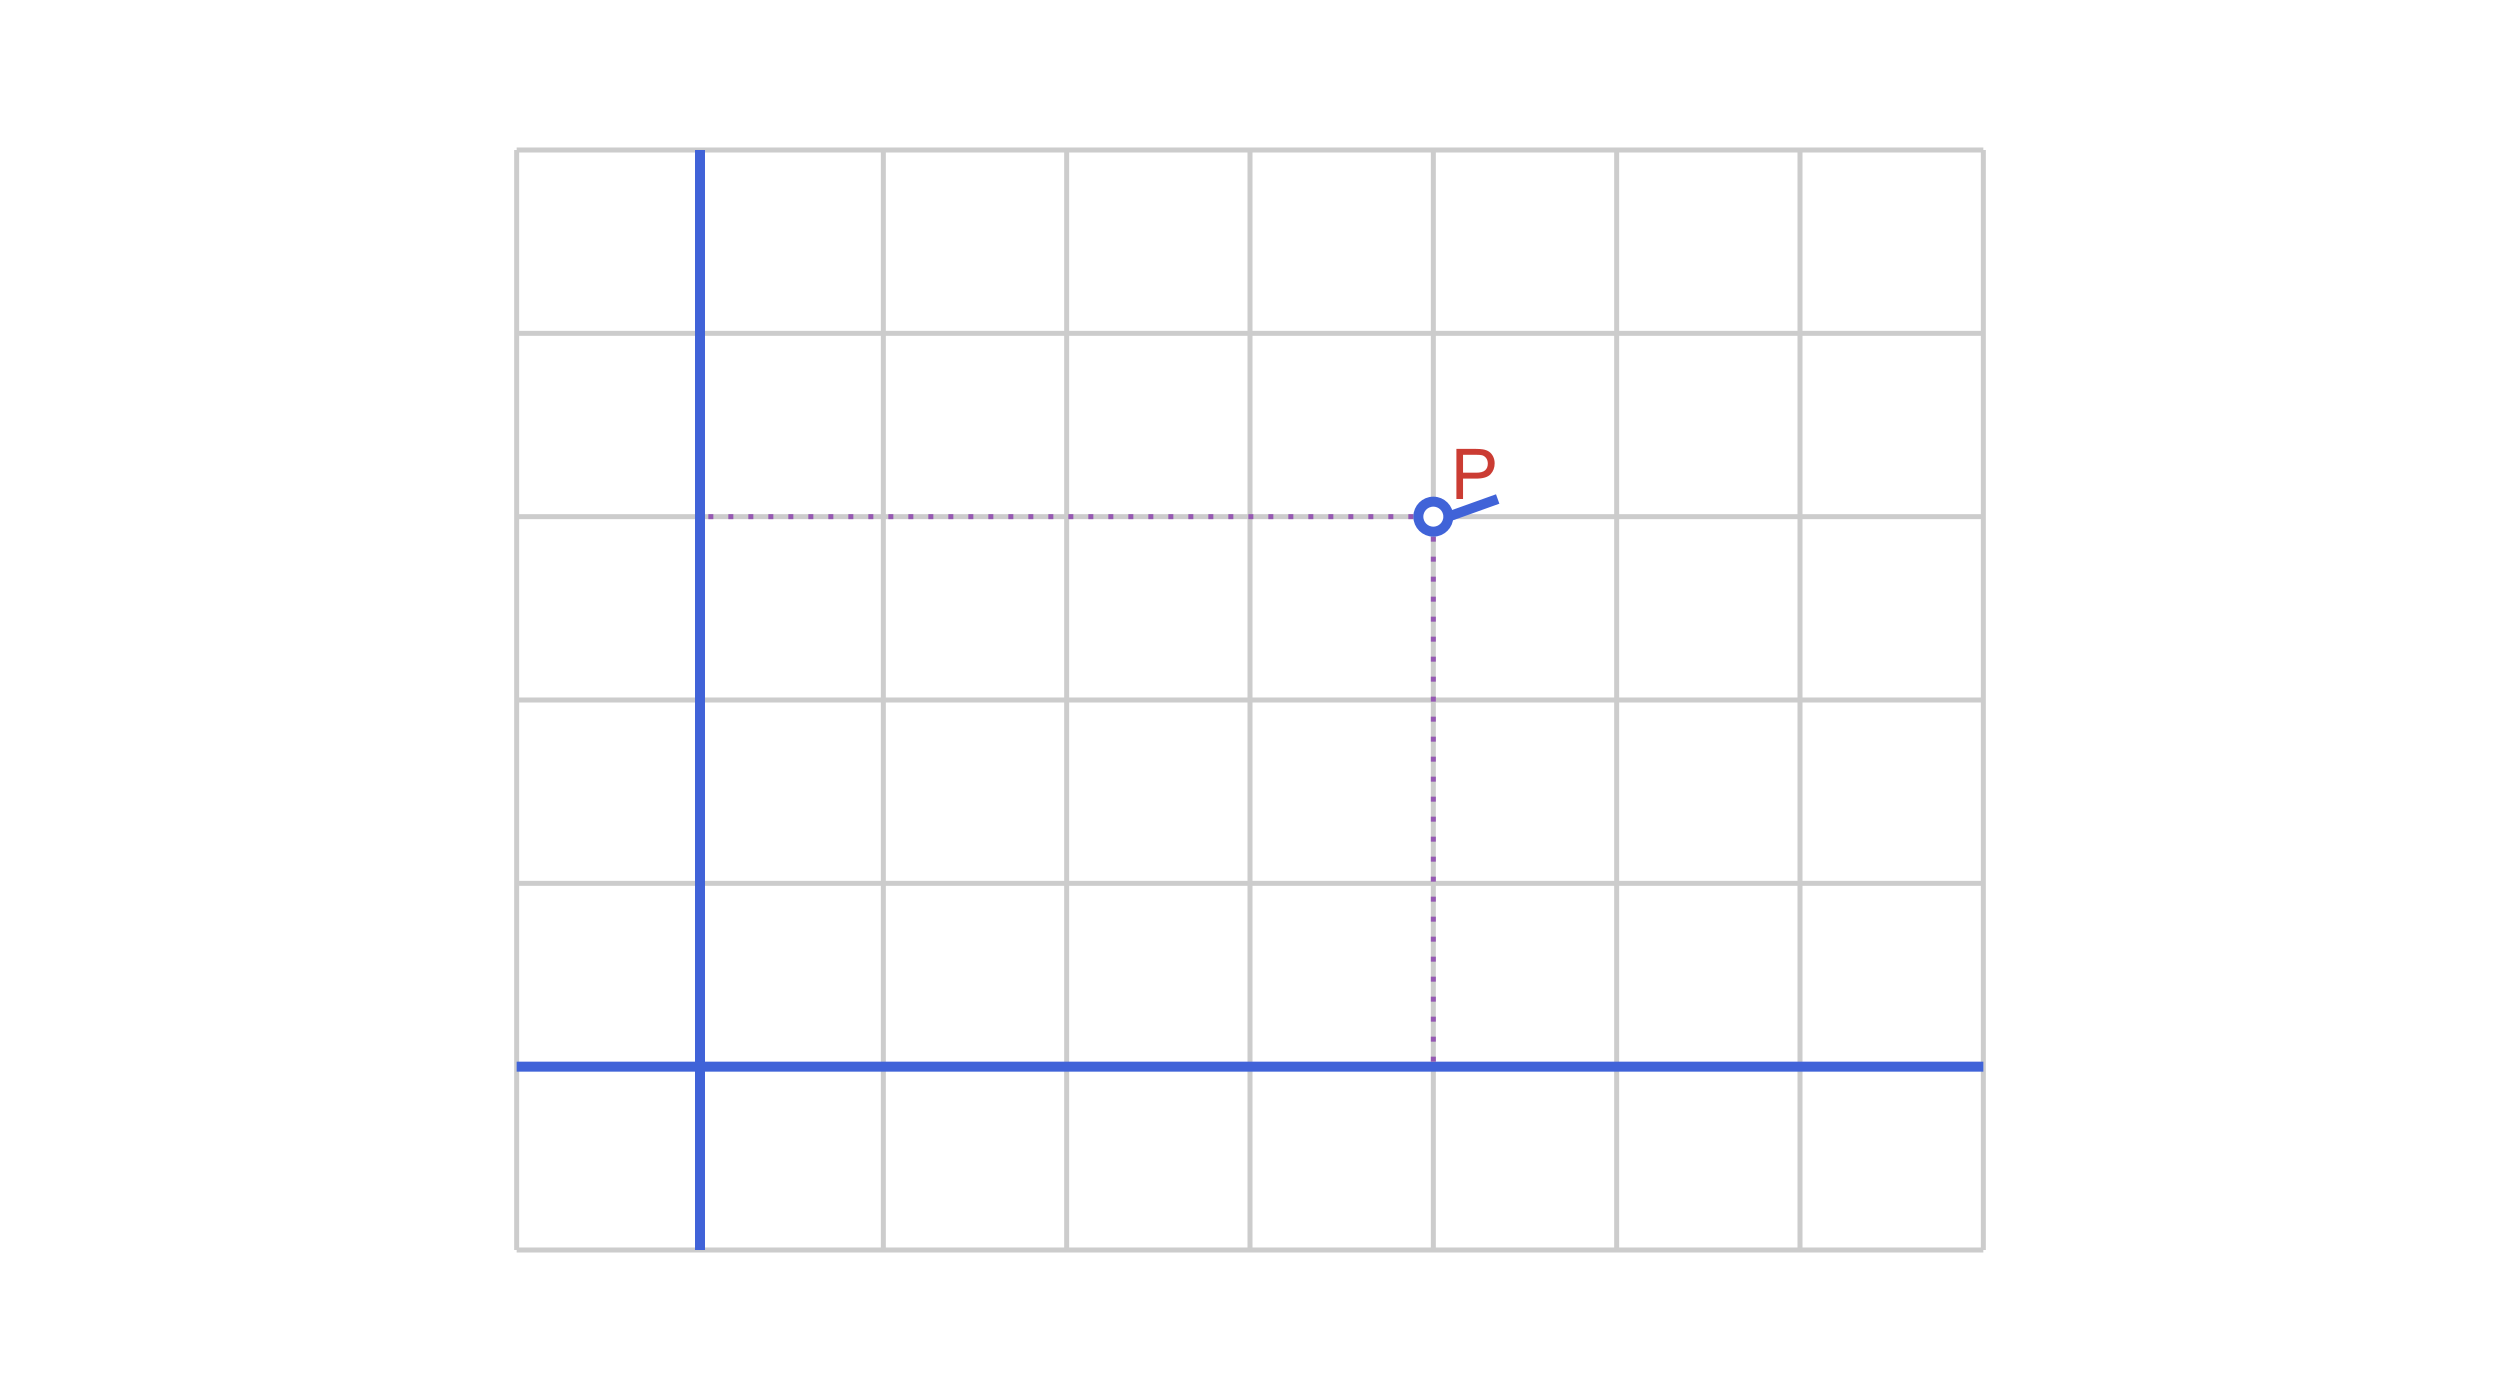
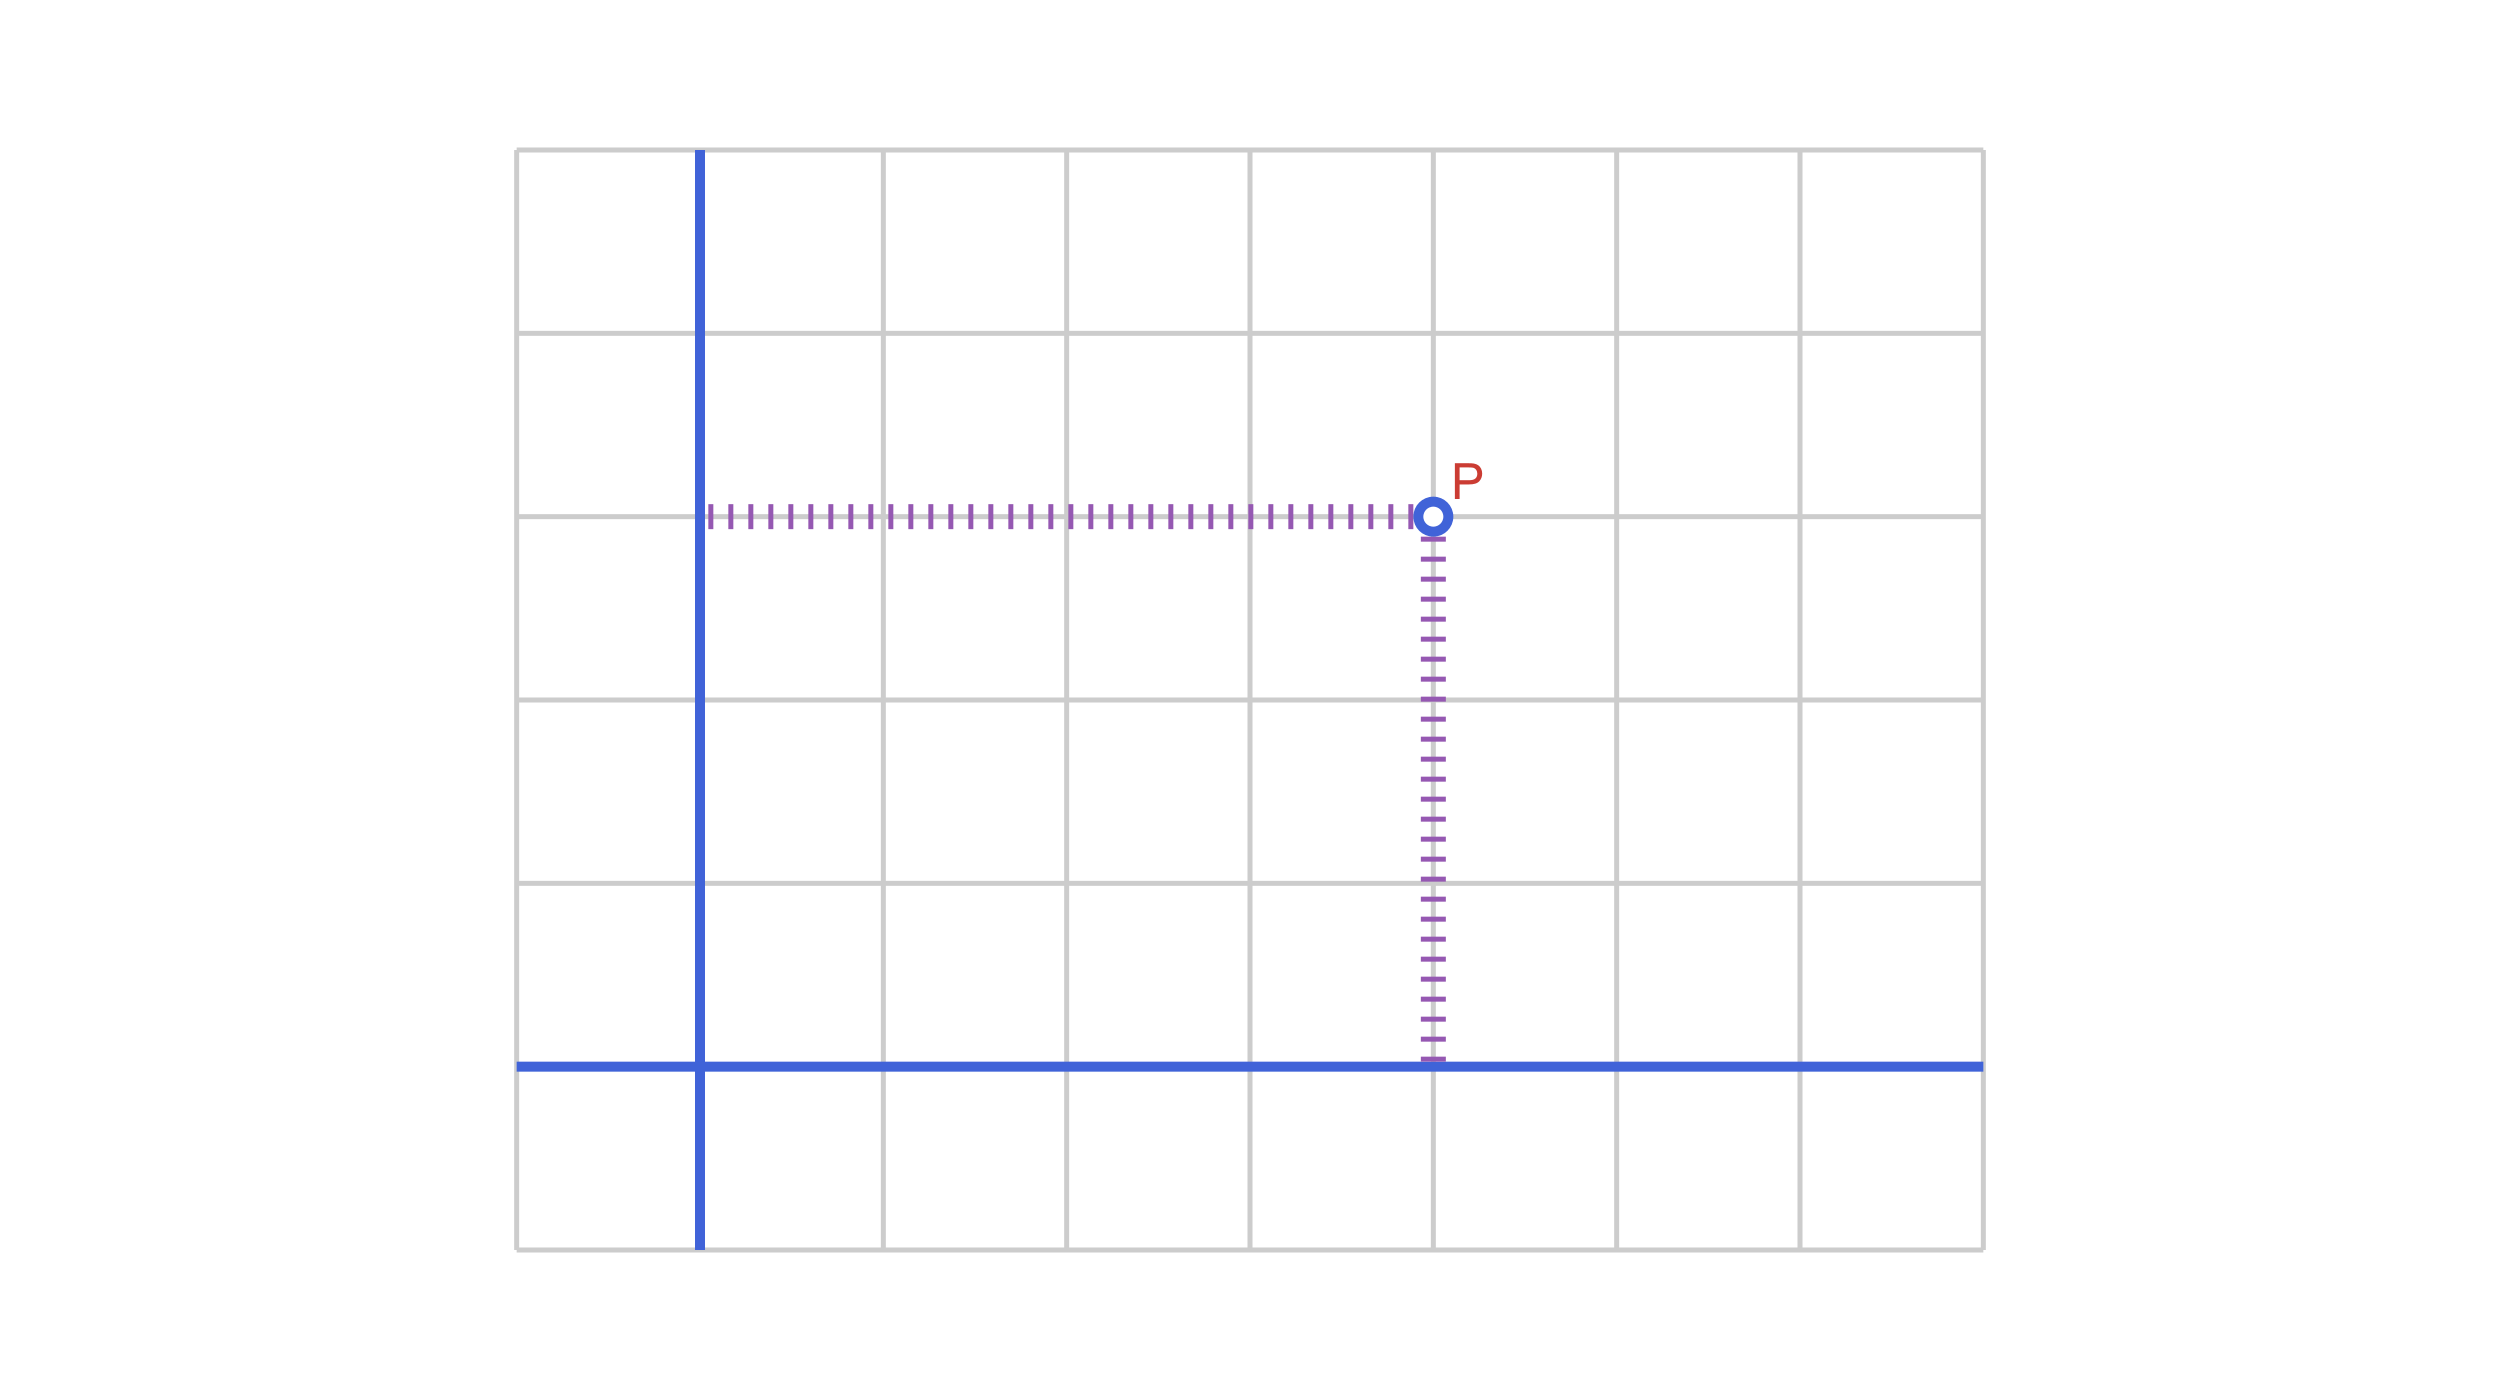
<svg xmlns="http://www.w3.org/2000/svg" xmlns:xlink="http://www.w3.org/1999/xlink" width="500" height="280" viewBox="0 0 500 280">
  <defs>
    <g>
      <g id="glyph-0-0">
-         <path d="M 1.078 0 L 1.078 -10.023 L 4.859 -10.023 C 5.523 -10.02 6.031 -9.988 6.383 -9.926 C 6.875 -9.844 7.289 -9.688 7.621 -9.457 C 7.953 -9.227 8.223 -8.902 8.426 -8.488 C 8.629 -8.07 8.73 -7.617 8.73 -7.125 C 8.73 -6.27 8.457 -5.547 7.914 -4.957 C 7.371 -4.367 6.391 -4.07 4.977 -4.074 L 2.406 -4.074 L 2.406 0 Z M 2.406 -5.258 L 4.996 -5.258 C 5.852 -5.254 6.461 -5.414 6.82 -5.734 C 7.18 -6.051 7.359 -6.5 7.363 -7.082 C 7.359 -7.5 7.254 -7.859 7.043 -8.156 C 6.832 -8.453 6.551 -8.648 6.207 -8.75 C 5.98 -8.805 5.57 -8.836 4.969 -8.84 L 2.406 -8.84 Z M 2.406 -5.258 " />
+         <path d="M 0.773 0 L 0.773 -7.156 L 3.473 -7.156 C 3.945 -7.152 4.309 -7.133 4.562 -7.09 C 4.91 -7.027 5.203 -6.914 5.441 -6.754 C 5.68 -6.586 5.871 -6.355 6.016 -6.062 C 6.16 -5.766 6.234 -5.441 6.234 -5.086 C 6.234 -4.477 6.039 -3.961 5.652 -3.543 C 5.266 -3.117 4.566 -2.906 3.555 -2.91 L 1.719 -2.91 L 1.719 0 Z M 1.719 -3.754 L 3.57 -3.754 C 4.18 -3.75 4.613 -3.863 4.871 -4.094 C 5.125 -4.32 5.254 -4.641 5.258 -5.059 C 5.254 -5.355 5.18 -5.613 5.031 -5.828 C 4.879 -6.039 4.68 -6.18 4.434 -6.25 C 4.273 -6.289 3.98 -6.309 3.551 -6.312 L 1.719 -6.312 Z M 1.719 -3.754 " />
      </g>
    </g>
  </defs>
  <path fill="none" stroke-width="1" stroke-linecap="butt" stroke-linejoin="miter" stroke="rgb(80%, 80%, 80%)" stroke-opacity="1" stroke-miterlimit="10" d="M 103.332 250 L 103.332 30 " />
  <path fill="none" stroke-width="1" stroke-linecap="butt" stroke-linejoin="miter" stroke="rgb(80%, 80%, 80%)" stroke-opacity="1" stroke-miterlimit="10" d="M 140 250 L 140 30 " />
  <path fill="none" stroke-width="1" stroke-linecap="butt" stroke-linejoin="miter" stroke="rgb(80%, 80%, 80%)" stroke-opacity="1" stroke-miterlimit="10" d="M 176.668 250 L 176.668 30 " />
  <path fill="none" stroke-width="1" stroke-linecap="butt" stroke-linejoin="miter" stroke="rgb(80%, 80%, 80%)" stroke-opacity="1" stroke-miterlimit="10" d="M 213.332 250 L 213.332 30 " />
  <path fill="none" stroke-width="1" stroke-linecap="butt" stroke-linejoin="miter" stroke="rgb(80%, 80%, 80%)" stroke-opacity="1" stroke-miterlimit="10" d="M 250 250 L 250 30 " />
  <path fill="none" stroke-width="1" stroke-linecap="butt" stroke-linejoin="miter" stroke="rgb(80%, 80%, 80%)" stroke-opacity="1" stroke-miterlimit="10" d="M 286.668 250 L 286.668 30 " />
  <path fill="none" stroke-width="1" stroke-linecap="butt" stroke-linejoin="miter" stroke="rgb(80%, 80%, 80%)" stroke-opacity="1" stroke-miterlimit="10" d="M 323.332 250 L 323.332 30 " />
  <path fill="none" stroke-width="1" stroke-linecap="butt" stroke-linejoin="miter" stroke="rgb(80%, 80%, 80%)" stroke-opacity="1" stroke-miterlimit="10" d="M 360 250 L 360 30 " />
  <path fill="none" stroke-width="1" stroke-linecap="butt" stroke-linejoin="miter" stroke="rgb(80%, 80%, 80%)" stroke-opacity="1" stroke-miterlimit="10" d="M 396.668 250 L 396.668 30 " />
  <path fill="none" stroke-width="1" stroke-linecap="butt" stroke-linejoin="miter" stroke="rgb(80%, 80%, 80%)" stroke-opacity="1" stroke-miterlimit="10" d="M 103.332 250 L 396.668 250 " />
  <path fill="none" stroke-width="1" stroke-linecap="butt" stroke-linejoin="miter" stroke="rgb(80%, 80%, 80%)" stroke-opacity="1" stroke-miterlimit="10" d="M 103.332 213.332 L 396.668 213.332 " />
  <path fill="none" stroke-width="1" stroke-linecap="butt" stroke-linejoin="miter" stroke="rgb(80%, 80%, 80%)" stroke-opacity="1" stroke-miterlimit="10" d="M 103.332 176.668 L 396.668 176.668 " />
  <path fill="none" stroke-width="1" stroke-linecap="butt" stroke-linejoin="miter" stroke="rgb(80%, 80%, 80%)" stroke-opacity="1" stroke-miterlimit="10" d="M 103.332 140 L 396.668 140 " />
  <path fill="none" stroke-width="1" stroke-linecap="butt" stroke-linejoin="miter" stroke="rgb(80%, 80%, 80%)" stroke-opacity="1" stroke-miterlimit="10" d="M 103.332 103.332 L 396.668 103.332 " />
  <path fill="none" stroke-width="1" stroke-linecap="butt" stroke-linejoin="miter" stroke="rgb(80%, 80%, 80%)" stroke-opacity="1" stroke-miterlimit="10" d="M 103.332 66.668 L 396.668 66.668 " />
  <path fill="none" stroke-width="1" stroke-linecap="butt" stroke-linejoin="miter" stroke="rgb(80%, 80%, 80%)" stroke-opacity="1" stroke-miterlimit="10" d="M 103.332 30 L 396.668 30 " />
  <path fill="none" stroke-width="2" stroke-linecap="butt" stroke-linejoin="miter" stroke="rgb(25.1%, 38.8%, 84.7%)" stroke-opacity="1" stroke-miterlimit="10" d="M 103.332 213.332 L 396.668 213.332 " />
  <path fill="none" stroke-width="2" stroke-linecap="butt" stroke-linejoin="miter" stroke="rgb(25.1%, 38.8%, 84.7%)" stroke-opacity="1" stroke-miterlimit="10" d="M 140 250 L 140 30 " />
-   <path fill="none" stroke-width="1" stroke-linecap="butt" stroke-linejoin="miter" stroke="rgb(58.4%, 34.5%, 69.8%)" stroke-opacity="1" stroke-dasharray="1 3" stroke-miterlimit="10" d="M 286.668 103.332 L 286.668 213.332 " />
-   <path fill="none" stroke-width="1" stroke-linecap="butt" stroke-linejoin="miter" stroke="rgb(58.4%, 34.5%, 69.8%)" stroke-opacity="1" stroke-dasharray="1 3" stroke-miterlimit="10" d="M 286.668 103.332 L 140 103.332 " />
+   <path fill="none" stroke-width="5" stroke-linecap="butt" stroke-linejoin="miter" stroke="rgb(58.4%, 34.5%, 69.8%)" stroke-opacity="1" stroke-dasharray="1 3" stroke-miterlimit="10" d="M 286.668 103.332 L 286.668 213.332 " />
+   <path fill="none" stroke-width="5" stroke-linecap="butt" stroke-linejoin="miter" stroke="rgb(58.4%, 34.5%, 69.8%)" stroke-opacity="1" stroke-dasharray="1 3" stroke-miterlimit="10" d="M 286.668 103.332 L 140 103.332 " />
  <g fill="rgb(79.6%, 23.5%, 20%)" fill-opacity="1">
    <use xlink:href="#glyph-0-0" x="290.202" y="99.798" />
  </g>
-   <path fill-rule="nonzero" fill="rgb(100%, 100%, 100%)" fill-opacity="1" stroke-width="2" stroke-linecap="butt" stroke-linejoin="miter" stroke="rgb(25.1%, 38.8%, 84.7%)" stroke-opacity="1" stroke-miterlimit="10" d="M 299.539 99.797 L 289.668 103.332 C 289.668 104.988 288.324 106.332 286.668 106.332 C 285.012 106.332 283.668 104.988 283.668 103.332 C 283.668 101.676 285.012 100.332 286.668 100.332 C 288.324 100.332 289.668 101.676 289.668 103.332 Z M 299.539 99.797 " />
+   <path fill-rule="nonzero" fill="rgb(100%, 100%, 100%)" fill-opacity="1" stroke-width="2" stroke-linecap="butt" stroke-linejoin="miter" stroke="rgb(25.1%, 38.8%, 84.7%)" stroke-opacity="1" stroke-miterlimit="10" d="M 289.668 103.332 C 289.668 104.988 288.324 106.332 286.668 106.332 C 285.012 106.332 283.668 104.988 283.668 103.332 C 283.668 101.676 285.012 100.332 286.668 100.332 C 288.324 100.332 289.668 101.676 289.668 103.332 Z M 289.668 103.332 " />
</svg>
